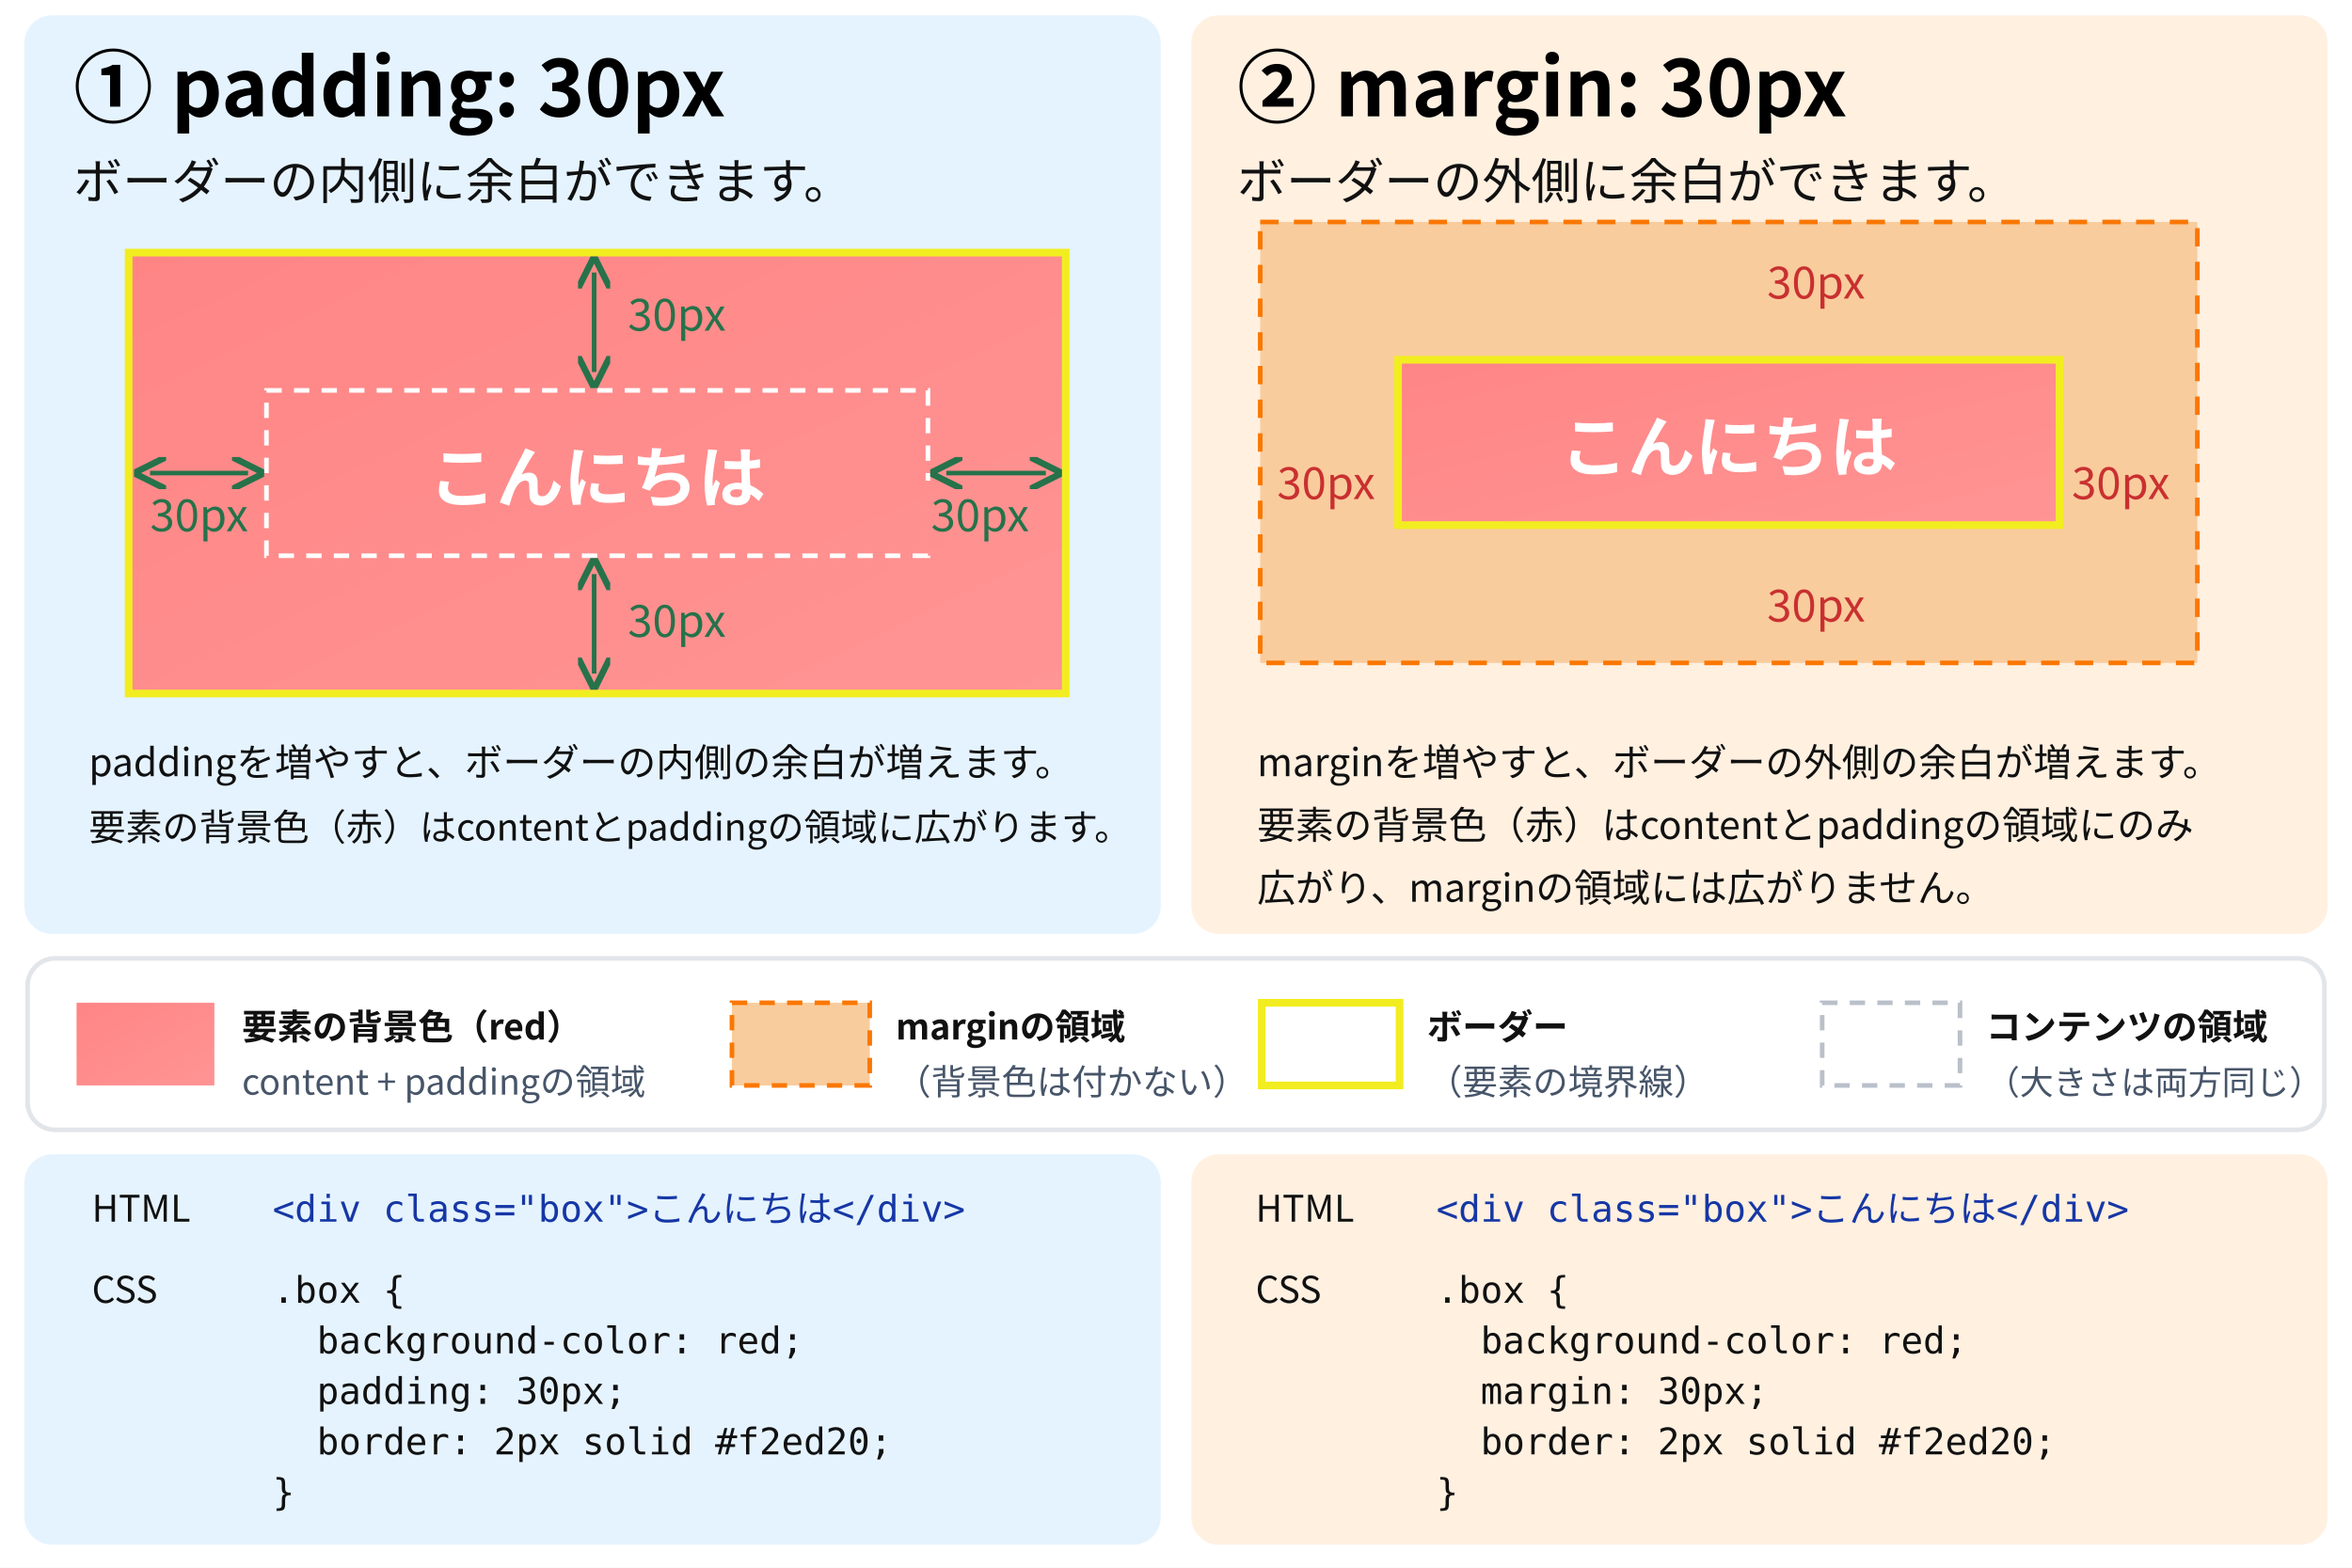
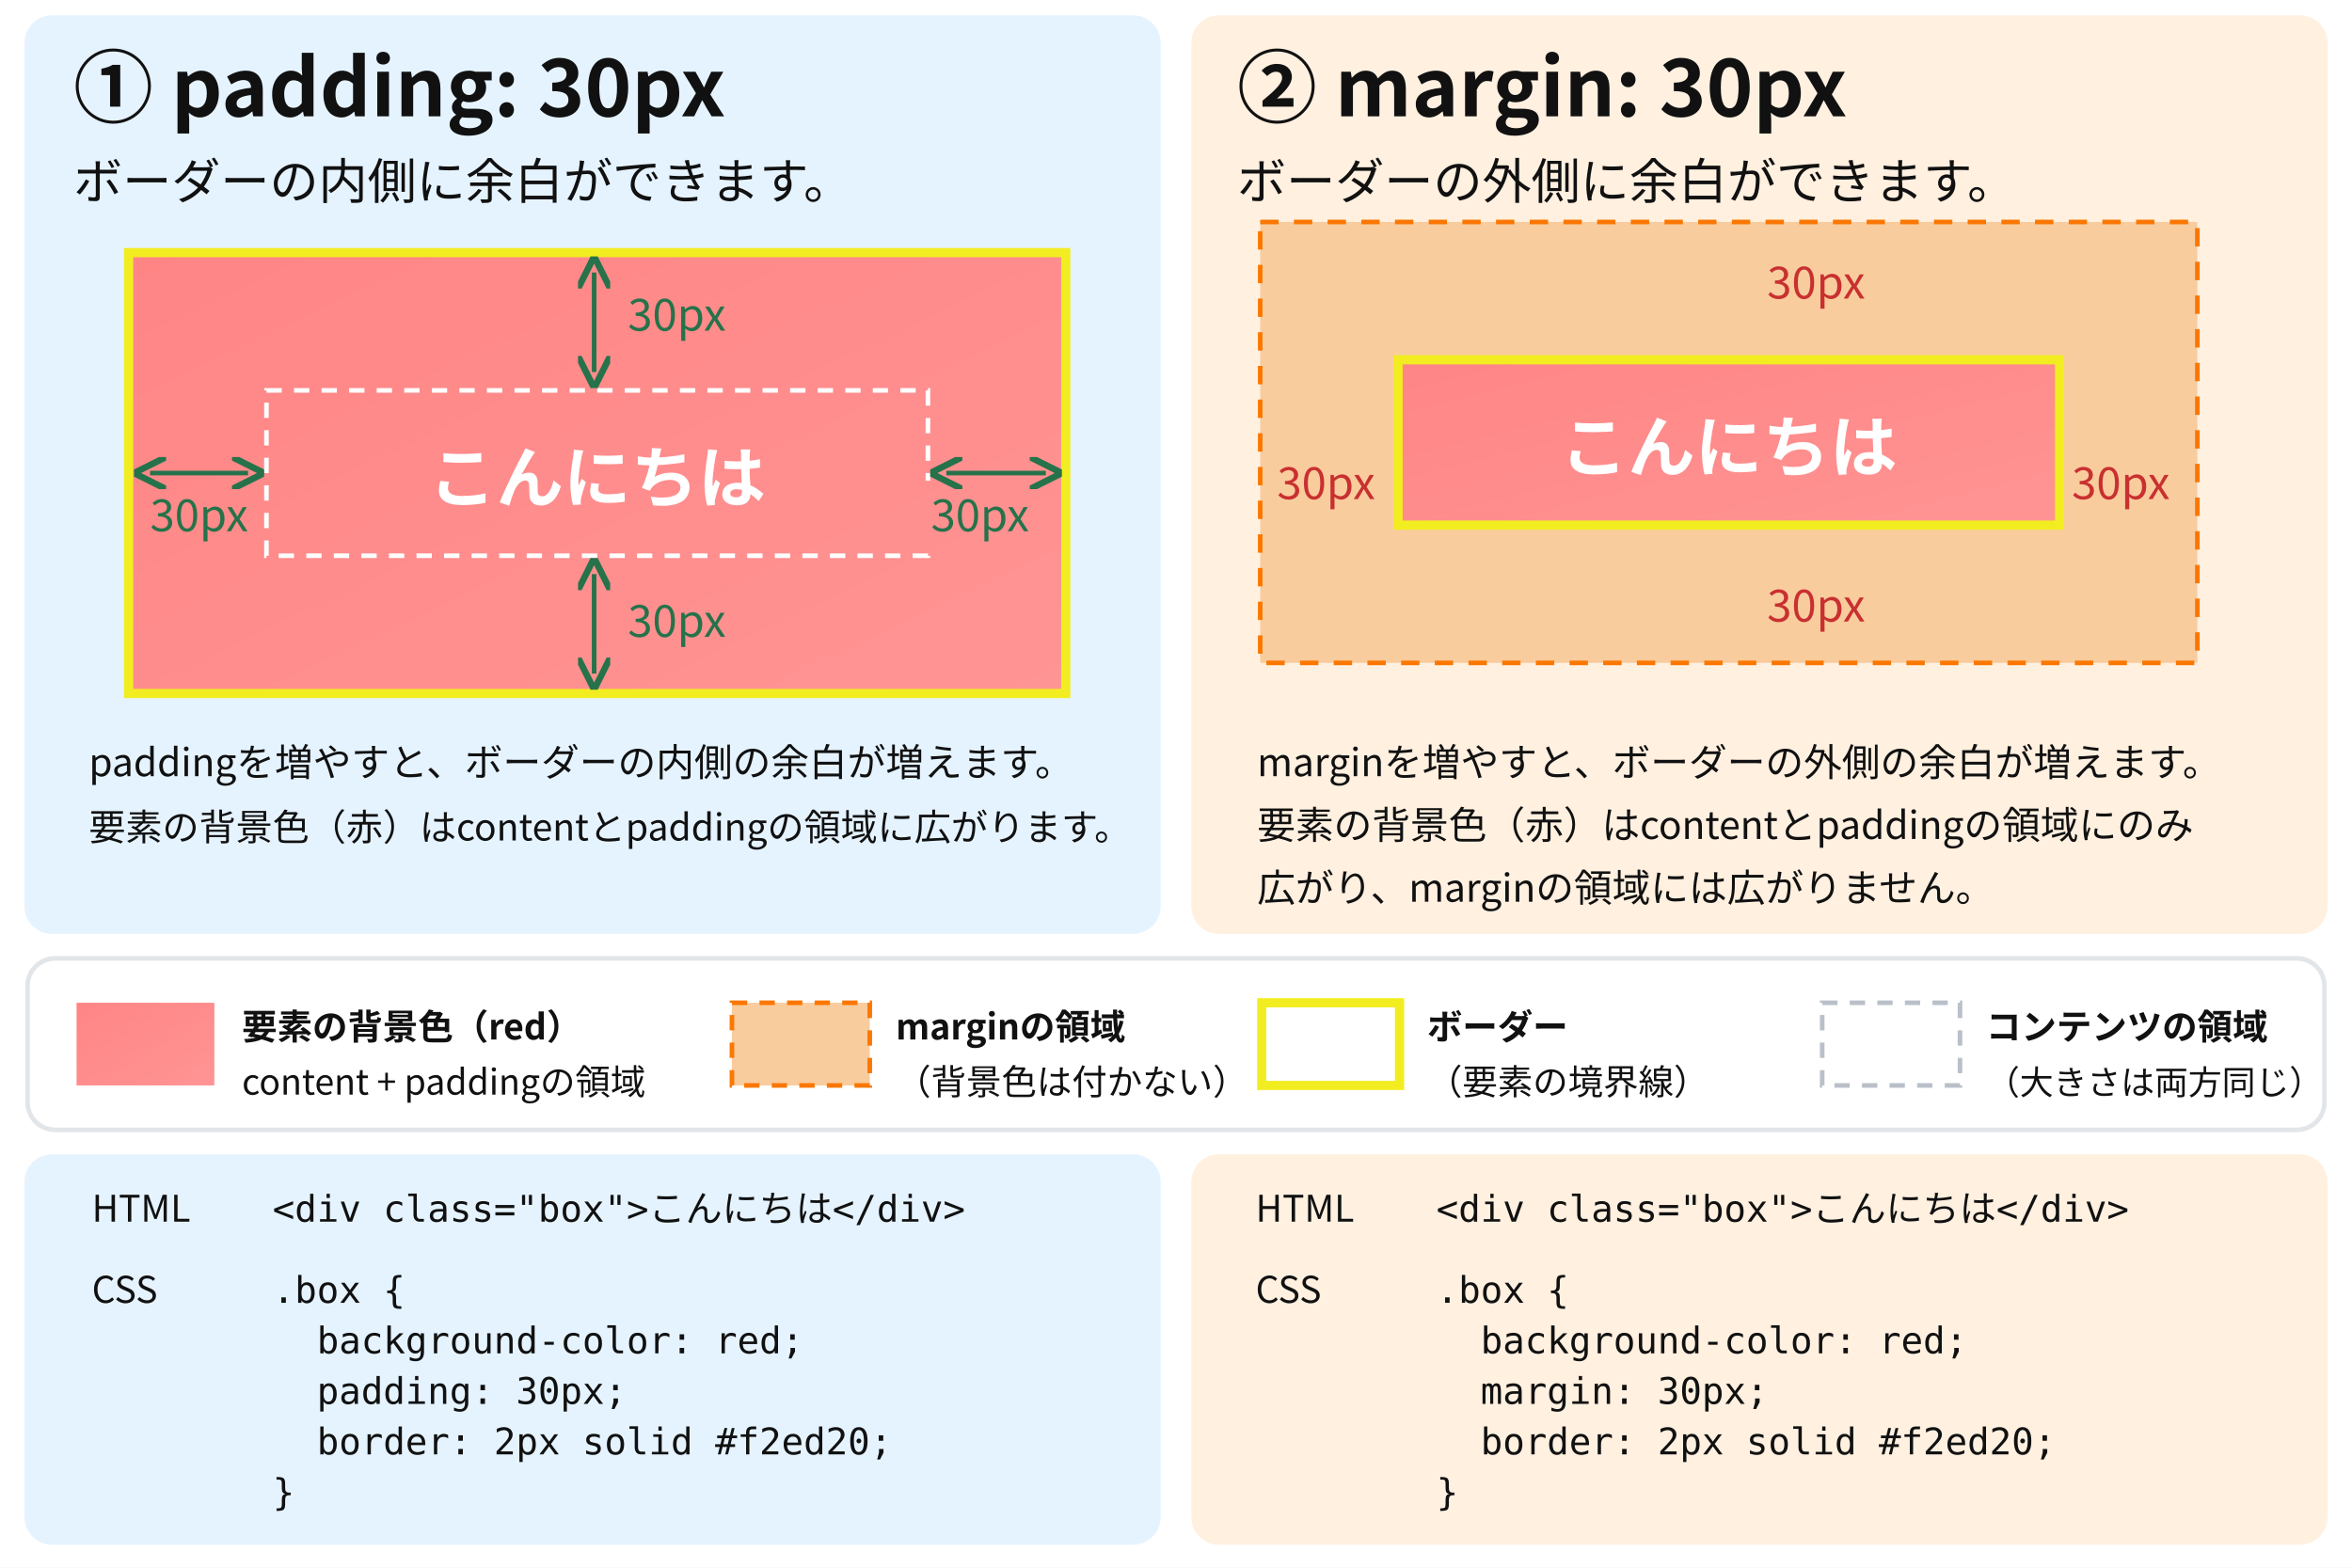
<svg xmlns="http://www.w3.org/2000/svg" width="1536" height="1024" viewBox="0 0 1536 1024" role="img" aria-labelledby="title desc">
  <defs>
    <mask id="guide-gap-1" maskUnits="userSpaceOnUse" maskContentUnits="userSpaceOnUse" x="0" y="0" width="1536" height="1024" style="mask-type:luminance">
      <rect x="0" y="0" width="1536" height="1024" fill="#ffffff" />
      <rect x="604" y="314" width="72" height="46" fill="#000000" />
    </mask>
  </defs>
  <defs>
    <marker id="black" viewBox="0 0 10 10" refX="5" refY="5" markerWidth="7" markerHeight="7" orient="auto-start-reverse">
      <path d="M 0 0 L 10 5 L 0 10" fill="none" stroke="#111111" stroke-width="2" />
    </marker>
    <marker id="blue" viewBox="0 0 10 10" refX="5" refY="5" markerWidth="7" markerHeight="7" orient="auto-start-reverse">
      <path d="M 0 0 L 10 5 L 0 10" fill="none" stroke="#0d455c" stroke-width="2" />
    </marker>
    <marker id="orange" viewBox="0 0 10 10" refX="5" refY="5" markerWidth="7" markerHeight="7" orient="auto-start-reverse">
      <path d="M 0 0 L 10 5 L 0 10" fill="none" stroke="#c93030" stroke-width="2" />
    </marker>
    <marker id="white" viewBox="0 0 10 10" refX="5" refY="5" markerWidth="7" markerHeight="7" orient="auto-start-reverse">
      <path d="M 0 0 L 10 5 L 0 10" fill="none" stroke="#26724a" stroke-width="2" />
    </marker>
    <linearGradient id="blueFill" x2="1" y2="1">
      <stop stop-color="#d9eaff" />
      <stop offset="1" stop-color="#cfe3fc" />
    </linearGradient>
    <linearGradient id="redFill" x2="1" y2="1">
      <stop stop-color="#ff8585" />
      <stop offset="1" stop-color="#ff9494" />
    </linearGradient>
    <linearGradient id="childFill" x2="1" y2="1">
      <stop stop-color="#f9c8cd" />
      <stop offset="1" stop-color="#f3bfc5" />
    </linearGradient>
    <linearGradient id="marginFill" x2="1" y2="1">
      <stop stop-color="#f9cc9d" />
      <stop offset="1" stop-color="#f9cc9d" />
    </linearGradient>
    <linearGradient id="grayPanel" x2="1" y2="1">
      <stop stop-color="#f0f1f3" />
      <stop offset="1" stop-color="#e9ebee" />
    </linearGradient>
  </defs>
  <g font-family="Yu Gothic, Meiryo, Noto Sans CJK JP, sans-serif">
    <rect x="0" y="0" width="1536" height="1024" rx="0" fill="#ffffff" />
    <rect x="16" y="10" width="742" height="600" rx="18" fill="#e5f3ff" />
    <rect x="778" y="10" width="742" height="600" rx="18" fill="#fff0e0" />
-     <text x="48" y="76" font-size="52" fill="#000" font-weight="700" text-anchor="start">① padding: 30px</text>
+     <text x="48" y="76" font-size="52" font-weight="700" text-anchor="start" fill="#111111">① padding: 30px</text>
    <text x="48" y="130" font-size="32" fill="#111111" font-weight="400" text-anchor="start">ボーダーの内側に余白ができます。</text>
-     <text x="808" y="76" font-size="52" fill="#000" font-weight="700" text-anchor="start">② margin: 30px</text>
+     <text x="808" y="76" font-size="52" font-weight="700" text-anchor="start" fill="#111111">② margin: 30px</text>
    <text x="808" y="130" font-size="32" fill="#111111" font-weight="400" text-anchor="start">ボーダーの外側に余白ができます。</text>
-     <rect x="84" y="165" width="612" height="288" rx="0" fill="url(#redFill)" stroke="#f2ed20" stroke-width="5" />
+     <rect x="84" y="165" width="612" height="288" rx="0" fill="url(#redFill)" stroke="#f2ed20" stroke-width="6" />
    <rect x="174" y="255" width="432" height="108" rx="0" fill="none" stroke="#fff" stroke-width="3" stroke-dasharray="10 8" mask="url(#guide-gap-1)" />
    <text x="390" y="328" font-size="44" fill="#fff" font-weight="700" text-anchor="middle">こんにちは</text>
    <rect x="823" y="145" width="612" height="288" rx="0" fill="url(#marginFill)" stroke="#fb7700" stroke-width="3" stroke-dasharray="12 10" />
-     <rect x="913" y="235" width="432" height="108" rx="0" fill="url(#redFill)" stroke="#f2ed20" stroke-width="5" />
+     <rect x="913" y="235" width="432" height="108" rx="0" fill="url(#redFill)" stroke="#f2ed20" stroke-width="6" />
    <text x="1129" y="308" font-size="44" fill="#fff" font-weight="700" text-anchor="middle">こんにちは</text>
    <line x1="388" y1="178" x2="388" y2="243" stroke="#26724a" stroke-width="3" marker-start="url(#white)" marker-end="url(#white)" />
    <line x1="98" y1="309" x2="162" y2="309" stroke="#26724a" stroke-width="3" marker-start="url(#white)" marker-end="url(#white)" />
    <line x1="618" y1="309" x2="683" y2="309" stroke="#26724a" stroke-width="3" marker-start="url(#white)" marker-end="url(#white)" />
    <line x1="388" y1="375" x2="388" y2="440" stroke="#26724a" stroke-width="3" marker-start="url(#white)" marker-end="url(#white)" />
    <text x="410" y="216" font-size="29" fill="#26724a" font-weight="400" text-anchor="start">30px</text>
    <text x="98" y="347" font-size="29" fill="#26724a" font-weight="400" text-anchor="start">30px</text>
    <text x="608" y="347" font-size="29" fill="#26724a" font-weight="400" text-anchor="start">30px</text>
    <text x="410" y="416" font-size="29" fill="#26724a" font-weight="400" text-anchor="start">30px</text>
    <text x="1154" y="195" font-size="29" fill="#c93030" font-weight="400" text-anchor="start">30px</text>
    <text x="834" y="326" font-size="29" fill="#c93030" font-weight="400" text-anchor="start">30px</text>
    <text x="1353" y="326" font-size="29" fill="#c93030" font-weight="400" text-anchor="start">30px</text>
    <text x="1154" y="406" font-size="29" fill="#c93030" font-weight="400" text-anchor="start">30px</text>
    <text x="58" y="507" font-size="25" fill="#111111" font-weight="400" text-anchor="start">paddingを増やすと、ボーダーの内側の余白が増えます。</text>
    <text x="58" y="549" font-size="24" fill="#111111" font-weight="400" text-anchor="start">要素の背景色（赤）はcontentとpaddingの領域に広がります。</text>
    <text x="821" y="507" font-size="25" fill="#111111" font-weight="400" text-anchor="start">marginを増やすと、ボーダーの外側の余白が増えます。</text>
    <text x="821" y="548" font-size="25" fill="#111111" font-weight="400" text-anchor="start">要素の背景色（赤）はcontentとpaddingの領域にのみ</text>
    <text x="821" y="589" font-size="25" fill="#111111" font-weight="400" text-anchor="start">広がり、marginの領域には広がりません。</text>
    <rect x="18" y="626" width="1500" height="112" rx="18" fill="#fff" stroke="#e2e5e9" stroke-width="3" />
    <rect x="50" y="655" width="90" height="54" rx="0" fill="url(#redFill)" />
    <text x="158" y="679" font-size="23" fill="#111" font-weight="600" text-anchor="start">要素の背景色（red）</text>
-     <text x="158" y="715" font-size="23" fill="#475569" font-weight="400" text-anchor="start">content + paddingの領域</text>
+     <text style="fill:#111111" x="158" y="715" font-size="23" fill="#111111" font-weight="400" text-anchor="start">content + paddingの領域</text>
    <rect x="478" y="655" width="90" height="54" rx="0" fill="url(#marginFill)" stroke="#fb7700" stroke-width="3" stroke-dasharray="10 8" />
    <text x="585" y="679" font-size="23" fill="#111" font-weight="600" text-anchor="start">marginの領域</text>
-     <text x="585" y="715" font-size="23" fill="#475569" font-weight="400" text-anchor="start">（背景色は付かない）</text>
-     <rect x="824" y="655" width="90" height="54" rx="0" fill="#fff" stroke="#f2ed20" stroke-width="5" />
+     <text style="fill:#111111" x="585" y="715" font-size="23" fill="#111111" font-weight="400" text-anchor="start">（背景色は付かない）</text>
+     <rect x="824" y="655" width="90" height="54" rx="0" fill="#fff" stroke="#f2ed20" stroke-width="6" />
    <text x="932" y="679" font-size="23" fill="#111" font-weight="600" text-anchor="start">ボーダー</text>
-     <text x="932" y="715" font-size="23" fill="#475569" font-weight="400" text-anchor="start">（要素の境界線）</text>
+     <text style="fill:#111111" x="932" y="715" font-size="23" fill="#111111" font-weight="400" text-anchor="start">（要素の境界線）</text>
    <rect x="1190" y="655" width="90" height="54" rx="0" fill="none" stroke="#b9c0c9" stroke-width="3" stroke-dasharray="10 8" />
    <text x="1297" y="679" font-size="23" fill="#111" font-weight="600" text-anchor="start">コンテンツの領域</text>
-     <text x="1297" y="715" font-size="22" fill="#475569" font-weight="400" text-anchor="start">（大きさは両方同じ）</text>
+     <text style="fill:#111111" x="1297" y="715" font-size="22" fill="#111111" font-weight="400" text-anchor="start">（大きさは両方同じ）</text>
    <rect x="16" y="754" width="742" height="255" rx="18" fill="#e5f3ff" />
    <rect x="778" y="754" width="742" height="255" rx="18" fill="#fff0e0" />
    <text x="60" y="798" font-size="24" fill="#111111" font-weight="400" text-anchor="start">HTML</text>
-     <text x="178" y="798" font-size="24" fill="#1637a5" font-weight="400" text-anchor="start" font-family="Consolas, Yu Gothic, monospace">&lt;div class="box"&gt;こんにちは&lt;/div&gt;</text>
+     <text x="178" y="798" font-size="24" font-weight="400" text-anchor="start" font-family="Consolas, Yu Gothic, monospace" fill="#111111">&lt;div class="box"&gt;こんにちは&lt;/div&gt;</text>
    <text x="60" y="851" font-size="24" fill="#111111" font-weight="400" text-anchor="start">CSS</text>
    <text x="178" y="851" font-size="24" fill="#111" font-weight="400" text-anchor="start" font-family="Consolas, Yu Gothic, monospace" xml:space="preserve">.box {</text>
    <text x="178" y="884" font-size="24" fill="#111" font-weight="400" text-anchor="start" font-family="Consolas, Yu Gothic, monospace" xml:space="preserve">  background-color: red;</text>
    <text x="178" y="917" font-size="24" fill="#111" font-weight="400" text-anchor="start" font-family="Consolas, Yu Gothic, monospace" xml:space="preserve">  padding: 30px;</text>
    <text x="178" y="950" font-size="24" fill="#111" font-weight="400" text-anchor="start" font-family="Consolas, Yu Gothic, monospace" xml:space="preserve">  border: 2px solid #f2ed20;</text>
    <text x="178" y="983" font-size="24" fill="#111" font-weight="400" text-anchor="start" font-family="Consolas, Yu Gothic, monospace" xml:space="preserve">}</text>
    <text x="820" y="798" font-size="24" fill="#111111" font-weight="400" text-anchor="start">HTML</text>
-     <text x="938" y="798" font-size="24" fill="#1637a5" font-weight="400" text-anchor="start" font-family="Consolas, Yu Gothic, monospace">&lt;div class="box"&gt;こんにちは&lt;/div&gt;</text>
+     <text x="938" y="798" font-size="24" font-weight="400" text-anchor="start" font-family="Consolas, Yu Gothic, monospace" fill="#111111">&lt;div class="box"&gt;こんにちは&lt;/div&gt;</text>
    <text x="820" y="851" font-size="24" fill="#111111" font-weight="400" text-anchor="start">CSS</text>
    <text x="938" y="851" font-size="24" fill="#111" font-weight="400" text-anchor="start" font-family="Consolas, Yu Gothic, monospace" xml:space="preserve">.box {</text>
    <text x="938" y="884" font-size="24" fill="#111" font-weight="400" text-anchor="start" font-family="Consolas, Yu Gothic, monospace" xml:space="preserve">  background-color: red;</text>
    <text x="938" y="917" font-size="24" fill="#111" font-weight="400" text-anchor="start" font-family="Consolas, Yu Gothic, monospace" xml:space="preserve">  margin: 30px;</text>
    <text x="938" y="950" font-size="24" fill="#111" font-weight="400" text-anchor="start" font-family="Consolas, Yu Gothic, monospace" xml:space="preserve">  border: 2px solid #f2ed20;</text>
    <text x="938" y="983" font-size="24" fill="#111" font-weight="400" text-anchor="start" font-family="Consolas, Yu Gothic, monospace" xml:space="preserve">}</text>
  </g>
</svg>
